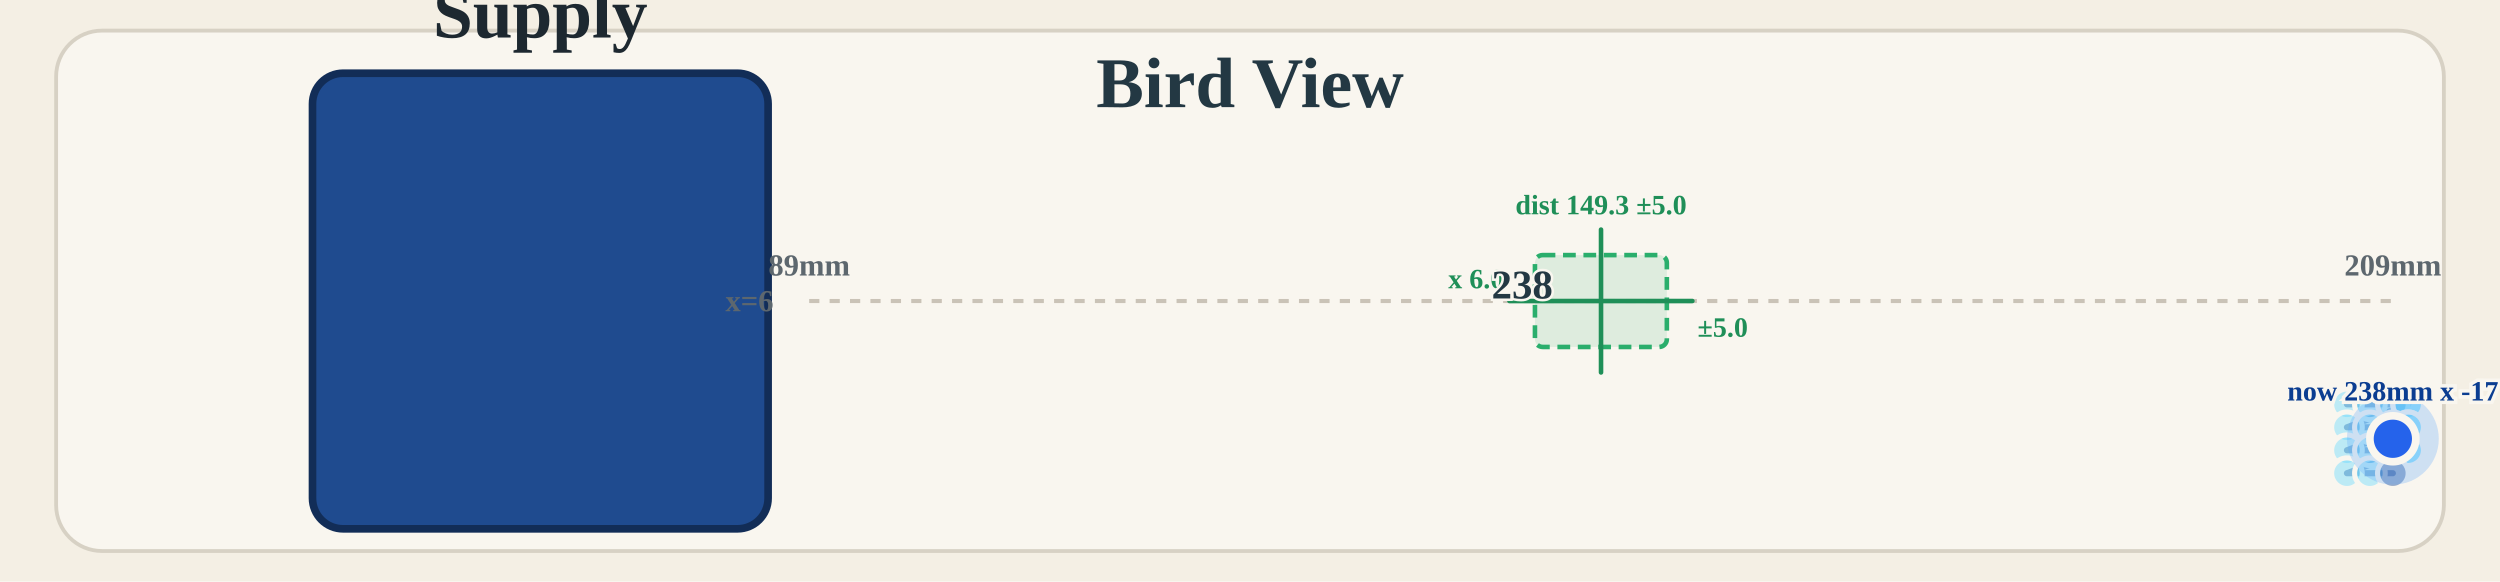
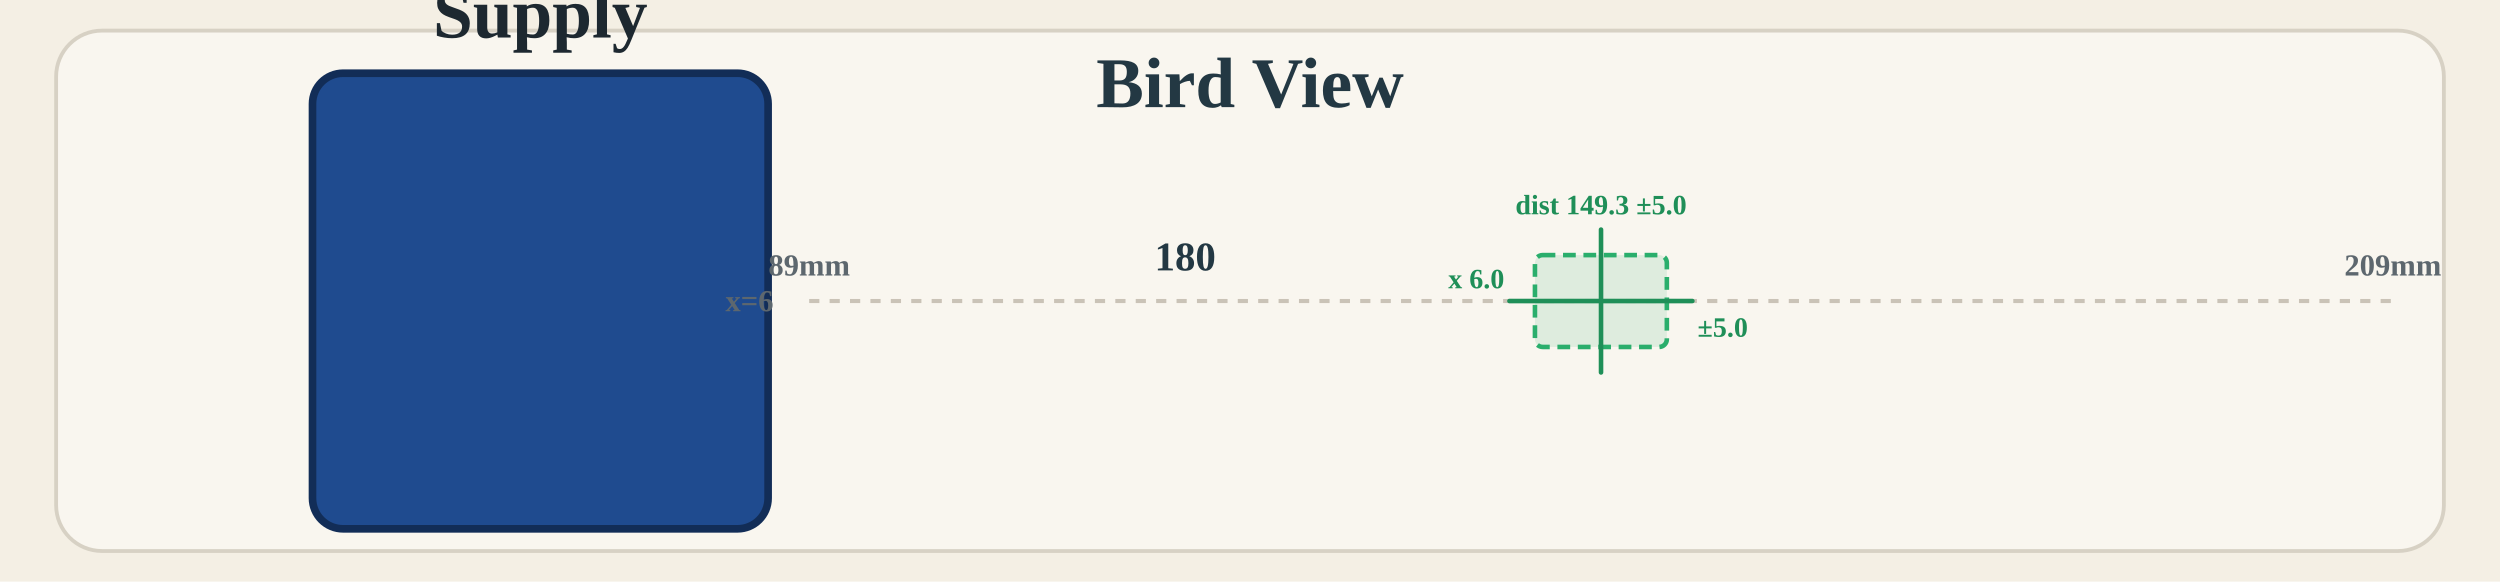
<svg xmlns="http://www.w3.org/2000/svg" width="980" height="228" viewBox="0 0 980 228">
  <rect width="100%" height="100%" fill="#f4efe4" />
  <rect x="22" y="12" width="936" height="204" rx="18" fill="#f9f6ef" stroke="#d7d1c4" stroke-width="1.5" />
  <text x="490.0" y="42.0" text-anchor="middle" font-size="28" font-weight="900" fill="#233843">Bird View</text>
  <rect x="122.5" y="28.7" width="178.6" height="178.6" fill="#1f4b8f" stroke="#122d57" stroke-width="3" rx="12.0" />
  <text x="211.8" y="14.7" text-anchor="middle" font-size="28" font-weight="600" fill="#1d2830">Supply</text>
  <line x1="317.2" y1="118.0" x2="938.0" y2="118.0" stroke="#b7aea0" stroke-width="1.6" stroke-dasharray="4 4" opacity="0.7" />
  <text x="317.2" y="108.0" text-anchor="middle" font-size="12" font-weight="600" fill="#5d676e">89mm</text>
  <text x="938.0" y="108.0" text-anchor="middle" font-size="12" font-weight="600" fill="#5d676e">209mm</text>
  <text x="303.2" y="122.0" text-anchor="end" font-size="12" font-weight="700" fill="#5d676e">x=6</text>
  <rect x="601.7" y="100.0" width="51.7" height="36.0" fill="#2aae6c" fill-opacity="0.13" stroke="#2aae6c" stroke-width="1.8" stroke-dasharray="5 3" rx="3" />
  <line x1="627.6" y1="90.0" x2="627.6" y2="146.0" stroke="#1f8f58" stroke-width="1.8" stroke-linecap="round" />
  <line x1="591.7" y1="118.0" x2="663.4" y2="118.0" stroke="#1f8f58" stroke-width="1.8" stroke-linecap="round" />
  <text x="627.6" y="84.0" text-anchor="middle" font-size="11" font-weight="800" fill="#1f8f58">dist 149.3 ±5.0</text>
  <text x="589.7" y="113.0" text-anchor="end" font-size="11" font-weight="800" fill="#1f8f58">x 6.0</text>
  <text x="665.4" y="132.0" text-anchor="start" font-size="11" font-weight="700" fill="#1f8f58">±5.0</text>
-   <polyline class="step-history-path" points="920.0,158.5 929.0,158.5 938.0,158.5 944.0,158.5 944.0,158.5 920.0,167.5 929.0,167.5 938.0,167.5 944.0,167.5 944.0,167.5 920.0,176.5 929.0,176.5 938.0,176.5 944.0,176.5 944.0,176.5 920.0,185.5 929.0,185.5 938.0,185.5" fill="none" stroke="#7a95bb" stroke-width="2.4" stroke-linecap="round" stroke-linejoin="round" opacity="0.82" />
-   <circle class="step-history-dot" data-trend="unknown" data-entry="{&quot;view&quot;: &quot;bird&quot;, &quot;idx&quot;: 0, &quot;dist&quot;: 233.8, &quot;x&quot;: -16.5, &quot;y&quot;: -1.32, &quot;act&quot;: null, &quot;score&quot;: null, &quot;note&quot;: null, &quot;trend&quot;: &quot;unknown&quot;}" cx="920.0" cy="158.5" r="6.0" fill="#63d7ff" fill-opacity="0.4" stroke="#f9f6ef" stroke-width="2" style="cursor:pointer" />
-   <circle class="step-history-dot" data-trend="closer" data-entry="{&quot;view&quot;: &quot;bird&quot;, &quot;idx&quot;: 1, &quot;dist&quot;: 232.5, &quot;x&quot;: -18.69, &quot;y&quot;: -1.32, &quot;act&quot;: null, &quot;score&quot;: null, &quot;note&quot;: null, &quot;trend&quot;: &quot;closer&quot;}" cx="929.0" cy="158.5" r="6.0" fill="#63d7ff" fill-opacity="0.4" stroke="#f9f6ef" stroke-width="2" style="cursor:pointer" />
-   <circle class="step-history-dot" data-trend="closer" data-entry="{&quot;view&quot;: &quot;bird&quot;, &quot;idx&quot;: 2, &quot;dist&quot;: 231.4, &quot;x&quot;: -20.53, &quot;y&quot;: -1.31, &quot;act&quot;: null, &quot;score&quot;: null, &quot;note&quot;: null, &quot;trend&quot;: &quot;closer&quot;}" cx="938.0" cy="158.5" r="6.0" fill="#63d7ff" fill-opacity="0.4" stroke="#f9f6ef" stroke-width="2" style="cursor:pointer" />
-   <circle class="step-history-dot" data-trend="neutral" data-entry="{&quot;view&quot;: &quot;bird&quot;, &quot;idx&quot;: 3, &quot;dist&quot;: 231.6, &quot;x&quot;: -20.91, &quot;y&quot;: -1.31, &quot;act&quot;: null, &quot;score&quot;: null, &quot;note&quot;: null, &quot;trend&quot;: &quot;neutral&quot;}" cx="944.0" cy="158.5" r="6.0" fill="#63d7ff" fill-opacity="0.4" stroke="#f9f6ef" stroke-width="2" style="cursor:pointer" />
-   <circle class="step-history-dot" data-trend="further" data-entry="{&quot;view&quot;: &quot;bird&quot;, &quot;idx&quot;: 4, &quot;dist&quot;: 232.6, &quot;x&quot;: -20.22, &quot;y&quot;: -1.31, &quot;act&quot;: null, &quot;score&quot;: null, &quot;note&quot;: null, &quot;trend&quot;: &quot;further&quot;}" cx="944.0" cy="158.5" r="6.0" fill="#63d7ff" fill-opacity="0.4" stroke="#f9f6ef" stroke-width="2" style="cursor:pointer" />
-   <circle class="step-history-dot" data-trend="further" data-entry="{&quot;view&quot;: &quot;bird&quot;, &quot;idx&quot;: 5, &quot;dist&quot;: 233.3, &quot;x&quot;: -19.78, &quot;y&quot;: -1.32, &quot;act&quot;: null, &quot;score&quot;: null, &quot;note&quot;: null, &quot;trend&quot;: &quot;further&quot;}" cx="920.0" cy="167.5" r="6.0" fill="#63d7ff" fill-opacity="0.4" stroke="#f9f6ef" stroke-width="2" style="cursor:pointer" />
-   <circle class="step-history-dot" data-trend="further" data-entry="{&quot;view&quot;: &quot;bird&quot;, &quot;idx&quot;: 6, &quot;dist&quot;: 234.4, &quot;x&quot;: -19.44, &quot;y&quot;: -1.33, &quot;act&quot;: null, &quot;score&quot;: null, &quot;note&quot;: null, &quot;trend&quot;: &quot;further&quot;}" cx="929.0" cy="167.5" r="6.0" fill="#63d7ff" fill-opacity="0.4" stroke="#f9f6ef" stroke-width="2" style="cursor:pointer" />
-   <circle class="step-history-dot" data-trend="further" data-entry="{&quot;view&quot;: &quot;bird&quot;, &quot;idx&quot;: 7, &quot;dist&quot;: 235.2, &quot;x&quot;: -19.22, &quot;y&quot;: -1.34, &quot;act&quot;: null, &quot;score&quot;: null, &quot;note&quot;: null, &quot;trend&quot;: &quot;further&quot;}" cx="938.0" cy="167.5" r="6.0" fill="#63d7ff" fill-opacity="0.4" stroke="#f9f6ef" stroke-width="2" style="cursor:pointer" />
-   <circle class="step-history-dot" data-trend="neutral" data-entry="{&quot;view&quot;: &quot;bird&quot;, &quot;idx&quot;: 8, &quot;dist&quot;: 235.4, &quot;x&quot;: -17.83, &quot;y&quot;: -1.34, &quot;act&quot;: null, &quot;score&quot;: null, &quot;note&quot;: null, &quot;trend&quot;: &quot;neutral&quot;}" cx="944.0" cy="167.5" r="6.0" fill="#63d7ff" fill-opacity="0.4" stroke="#f9f6ef" stroke-width="2" style="cursor:pointer" />
-   <circle class="step-history-dot" data-trend="neutral" data-entry="{&quot;view&quot;: &quot;bird&quot;, &quot;idx&quot;: 9, &quot;dist&quot;: 235.1, &quot;x&quot;: -15.3, &quot;y&quot;: -1.34, &quot;act&quot;: null, &quot;score&quot;: null, &quot;note&quot;: null, &quot;trend&quot;: &quot;neutral&quot;}" cx="944.0" cy="167.5" r="6.0" fill="#63d7ff" fill-opacity="0.4" stroke="#f9f6ef" stroke-width="2" style="cursor:pointer" />
-   <circle class="step-history-dot" data-trend="neutral" data-entry="{&quot;view&quot;: &quot;bird&quot;, &quot;idx&quot;: 10, &quot;dist&quot;: 235.1, &quot;x&quot;: -13.18, &quot;y&quot;: -1.34, &quot;act&quot;: null, &quot;score&quot;: null, &quot;note&quot;: null, &quot;trend&quot;: &quot;neutral&quot;}" cx="920.0" cy="176.5" r="6.0" fill="#63d7ff" fill-opacity="0.4" stroke="#f9f6ef" stroke-width="2" style="cursor:pointer" />
-   <circle class="step-history-dot" data-trend="further" data-entry="{&quot;view&quot;: &quot;bird&quot;, &quot;idx&quot;: 11, &quot;dist&quot;: 235.9, &quot;x&quot;: -11.5, &quot;y&quot;: -1.35, &quot;act&quot;: null, &quot;score&quot;: null, &quot;note&quot;: null, &quot;trend&quot;: &quot;further&quot;}" cx="929.0" cy="176.5" r="6.0" fill="#63d7ff" fill-opacity="0.4" stroke="#f9f6ef" stroke-width="2" style="cursor:pointer" />
-   <circle class="step-history-dot" data-trend="further" data-entry="{&quot;view&quot;: &quot;bird&quot;, &quot;idx&quot;: 12, &quot;dist&quot;: 236.6, &quot;x&quot;: -10.06, &quot;y&quot;: -1.35, &quot;act&quot;: null, &quot;score&quot;: null, &quot;note&quot;: null, &quot;trend&quot;: &quot;further&quot;}" cx="938.0" cy="176.5" r="6.0" fill="#63d7ff" fill-opacity="0.4" stroke="#f9f6ef" stroke-width="2" style="cursor:pointer" />
-   <circle class="step-history-dot" data-trend="neutral" data-entry="{&quot;view&quot;: &quot;bird&quot;, &quot;idx&quot;: 13, &quot;dist&quot;: 236.7, &quot;x&quot;: -10.39, &quot;y&quot;: -1.34, &quot;act&quot;: null, &quot;score&quot;: null, &quot;note&quot;: null, &quot;trend&quot;: &quot;neutral&quot;}" cx="944.0" cy="176.5" r="6.0" fill="#63d7ff" fill-opacity="0.4" stroke="#f9f6ef" stroke-width="2" style="cursor:pointer" />
-   <circle class="step-history-dot" data-trend="neutral" data-entry="{&quot;view&quot;: &quot;bird&quot;, &quot;idx&quot;: 14, &quot;dist&quot;: 236.6, &quot;x&quot;: -12.27, &quot;y&quot;: -1.35, &quot;act&quot;: null, &quot;score&quot;: null, &quot;note&quot;: null, &quot;trend&quot;: &quot;neutral&quot;}" cx="944.0" cy="176.5" r="6.0" fill="#63d7ff" fill-opacity="0.4" stroke="#f9f6ef" stroke-width="2" style="cursor:pointer" />
-   <circle class="step-history-dot" data-trend="neutral" data-entry="{&quot;view&quot;: &quot;bird&quot;, &quot;idx&quot;: 15, &quot;dist&quot;: 236.9, &quot;x&quot;: -13.94, &quot;y&quot;: -1.36, &quot;act&quot;: null, &quot;score&quot;: null, &quot;note&quot;: null, &quot;trend&quot;: &quot;neutral&quot;}" cx="920.0" cy="185.5" r="6.0" fill="#63d7ff" fill-opacity="0.4" stroke="#f9f6ef" stroke-width="2" style="cursor:pointer" />
-   <circle class="step-history-dot" data-trend="further" data-entry="{&quot;view&quot;: &quot;bird&quot;, &quot;idx&quot;: 16, &quot;dist&quot;: 237.4, &quot;x&quot;: -15.4, &quot;y&quot;: -1.37, &quot;act&quot;: null, &quot;score&quot;: null, &quot;note&quot;: null, &quot;trend&quot;: &quot;further&quot;}" cx="929.0" cy="185.5" r="6.0" fill="#63d7ff" fill-opacity="0.4" stroke="#f9f6ef" stroke-width="2" style="cursor:pointer" />
-   <circle class="step-history-dot" data-trend="neutral" data-entry="{&quot;view&quot;: &quot;bird&quot;, &quot;idx&quot;: 17, &quot;dist&quot;: 237.6, &quot;x&quot;: -16.66, &quot;y&quot;: -1.37, &quot;act&quot;: null, &quot;score&quot;: null, &quot;note&quot;: null, &quot;trend&quot;: &quot;neutral&quot;}" cx="938.0" cy="185.5" r="6.0" fill="#0b3d91" fill-opacity="0.4" stroke="#f9f6ef" stroke-width="2" style="cursor:pointer" />
-   <g class="current-position" data-view="bird">
-     <circle class="current-position-halo" data-view="bird" cx="938.0" cy="172.0" r="18.0" fill="#60a5fa" fill-opacity="0.28" />
-     <circle class="current-position-dot" data-view="bird" data-entry="{&quot;view&quot;: &quot;bird&quot;, &quot;idx&quot;: &quot;current&quot;, &quot;dist&quot;: 237.6, &quot;x&quot;: -16.66, &quot;y&quot;: -1.37}" cx="938.0" cy="172.0" r="9.0" fill="#2563eb" stroke="#f9f6ef" stroke-width="3.0" />
-     <text class="current-position-label" data-view="bird" x="938.0" y="157.0" text-anchor="middle" font-size="11" font-weight="900" fill="#0b3d91" stroke="#f9f6ef" stroke-width="2.8" paint-order="stroke">now 238mm x -17</text>
-   </g>
-   <text x="596.7" y="117.0" text-anchor="middle" font-size="16" font-weight="600" fill="#233843" stroke="#f9f6ef" stroke-width="2" paint-order="stroke">238</text>
+   <text x="464.6" y="106.0" text-anchor="middle" font-size="16" font-weight="600" fill="#233843" stroke="#f9f6ef" stroke-width="2" paint-order="stroke">180</text>
</svg>
